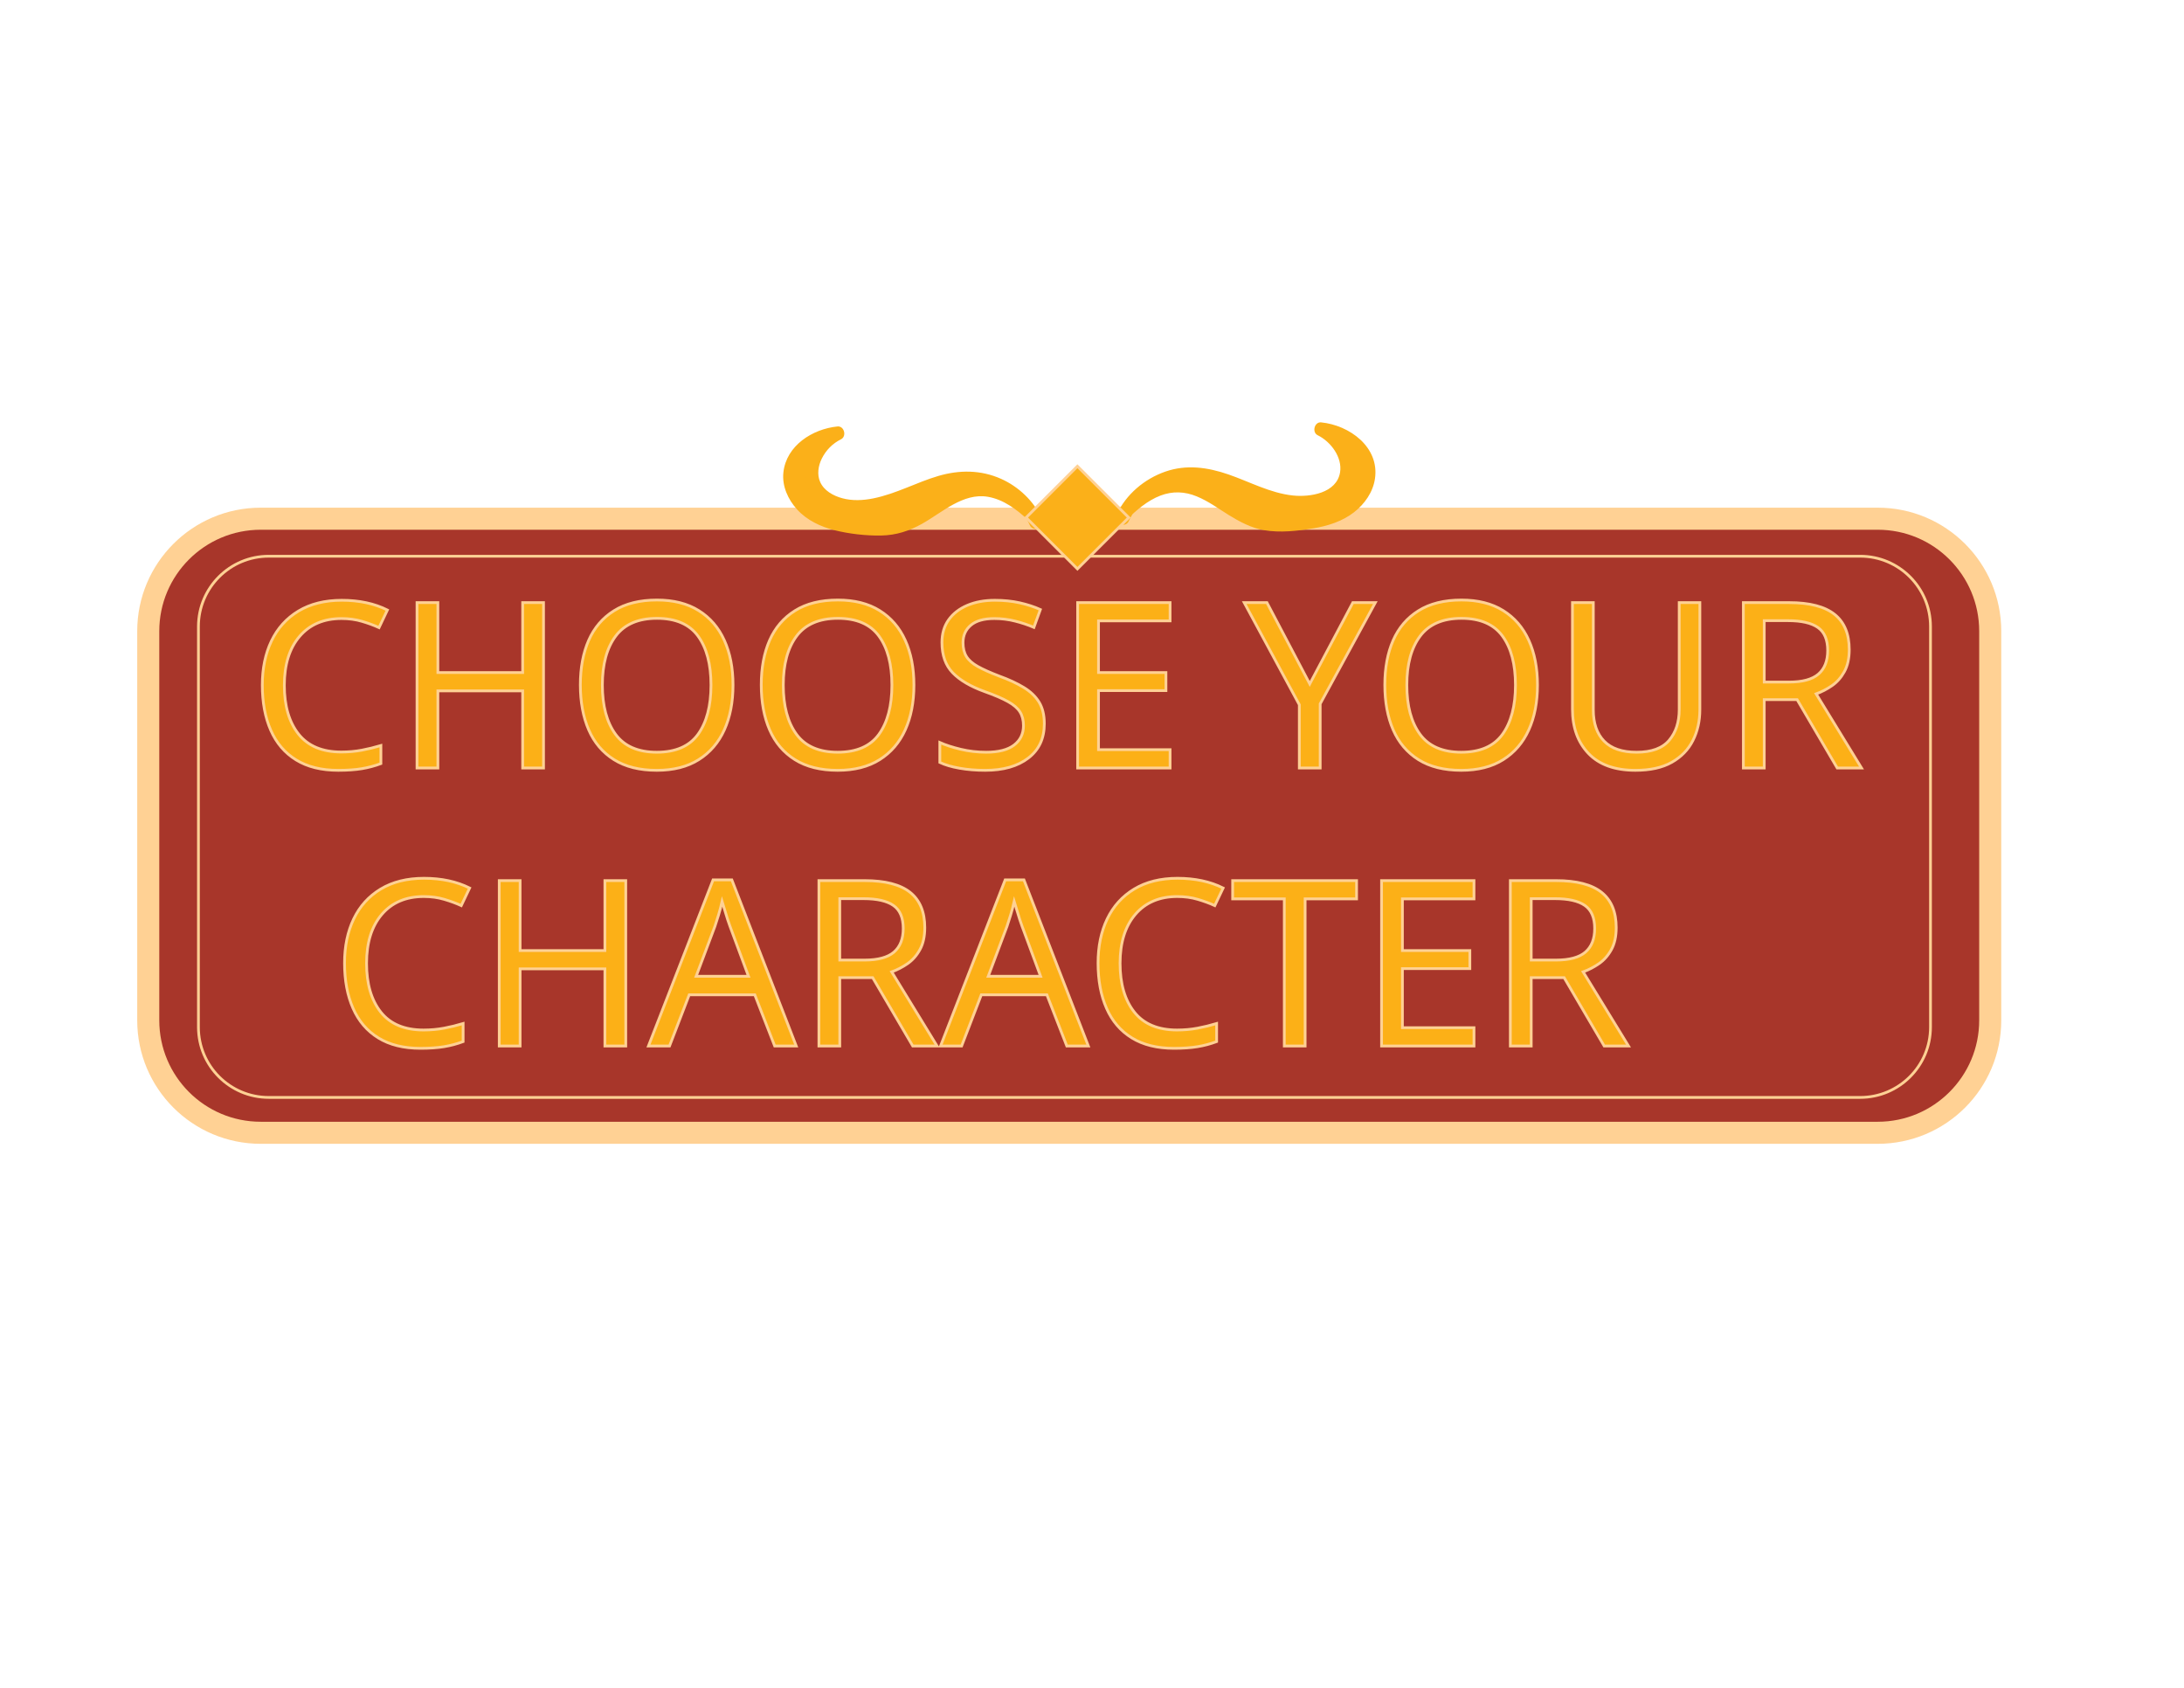
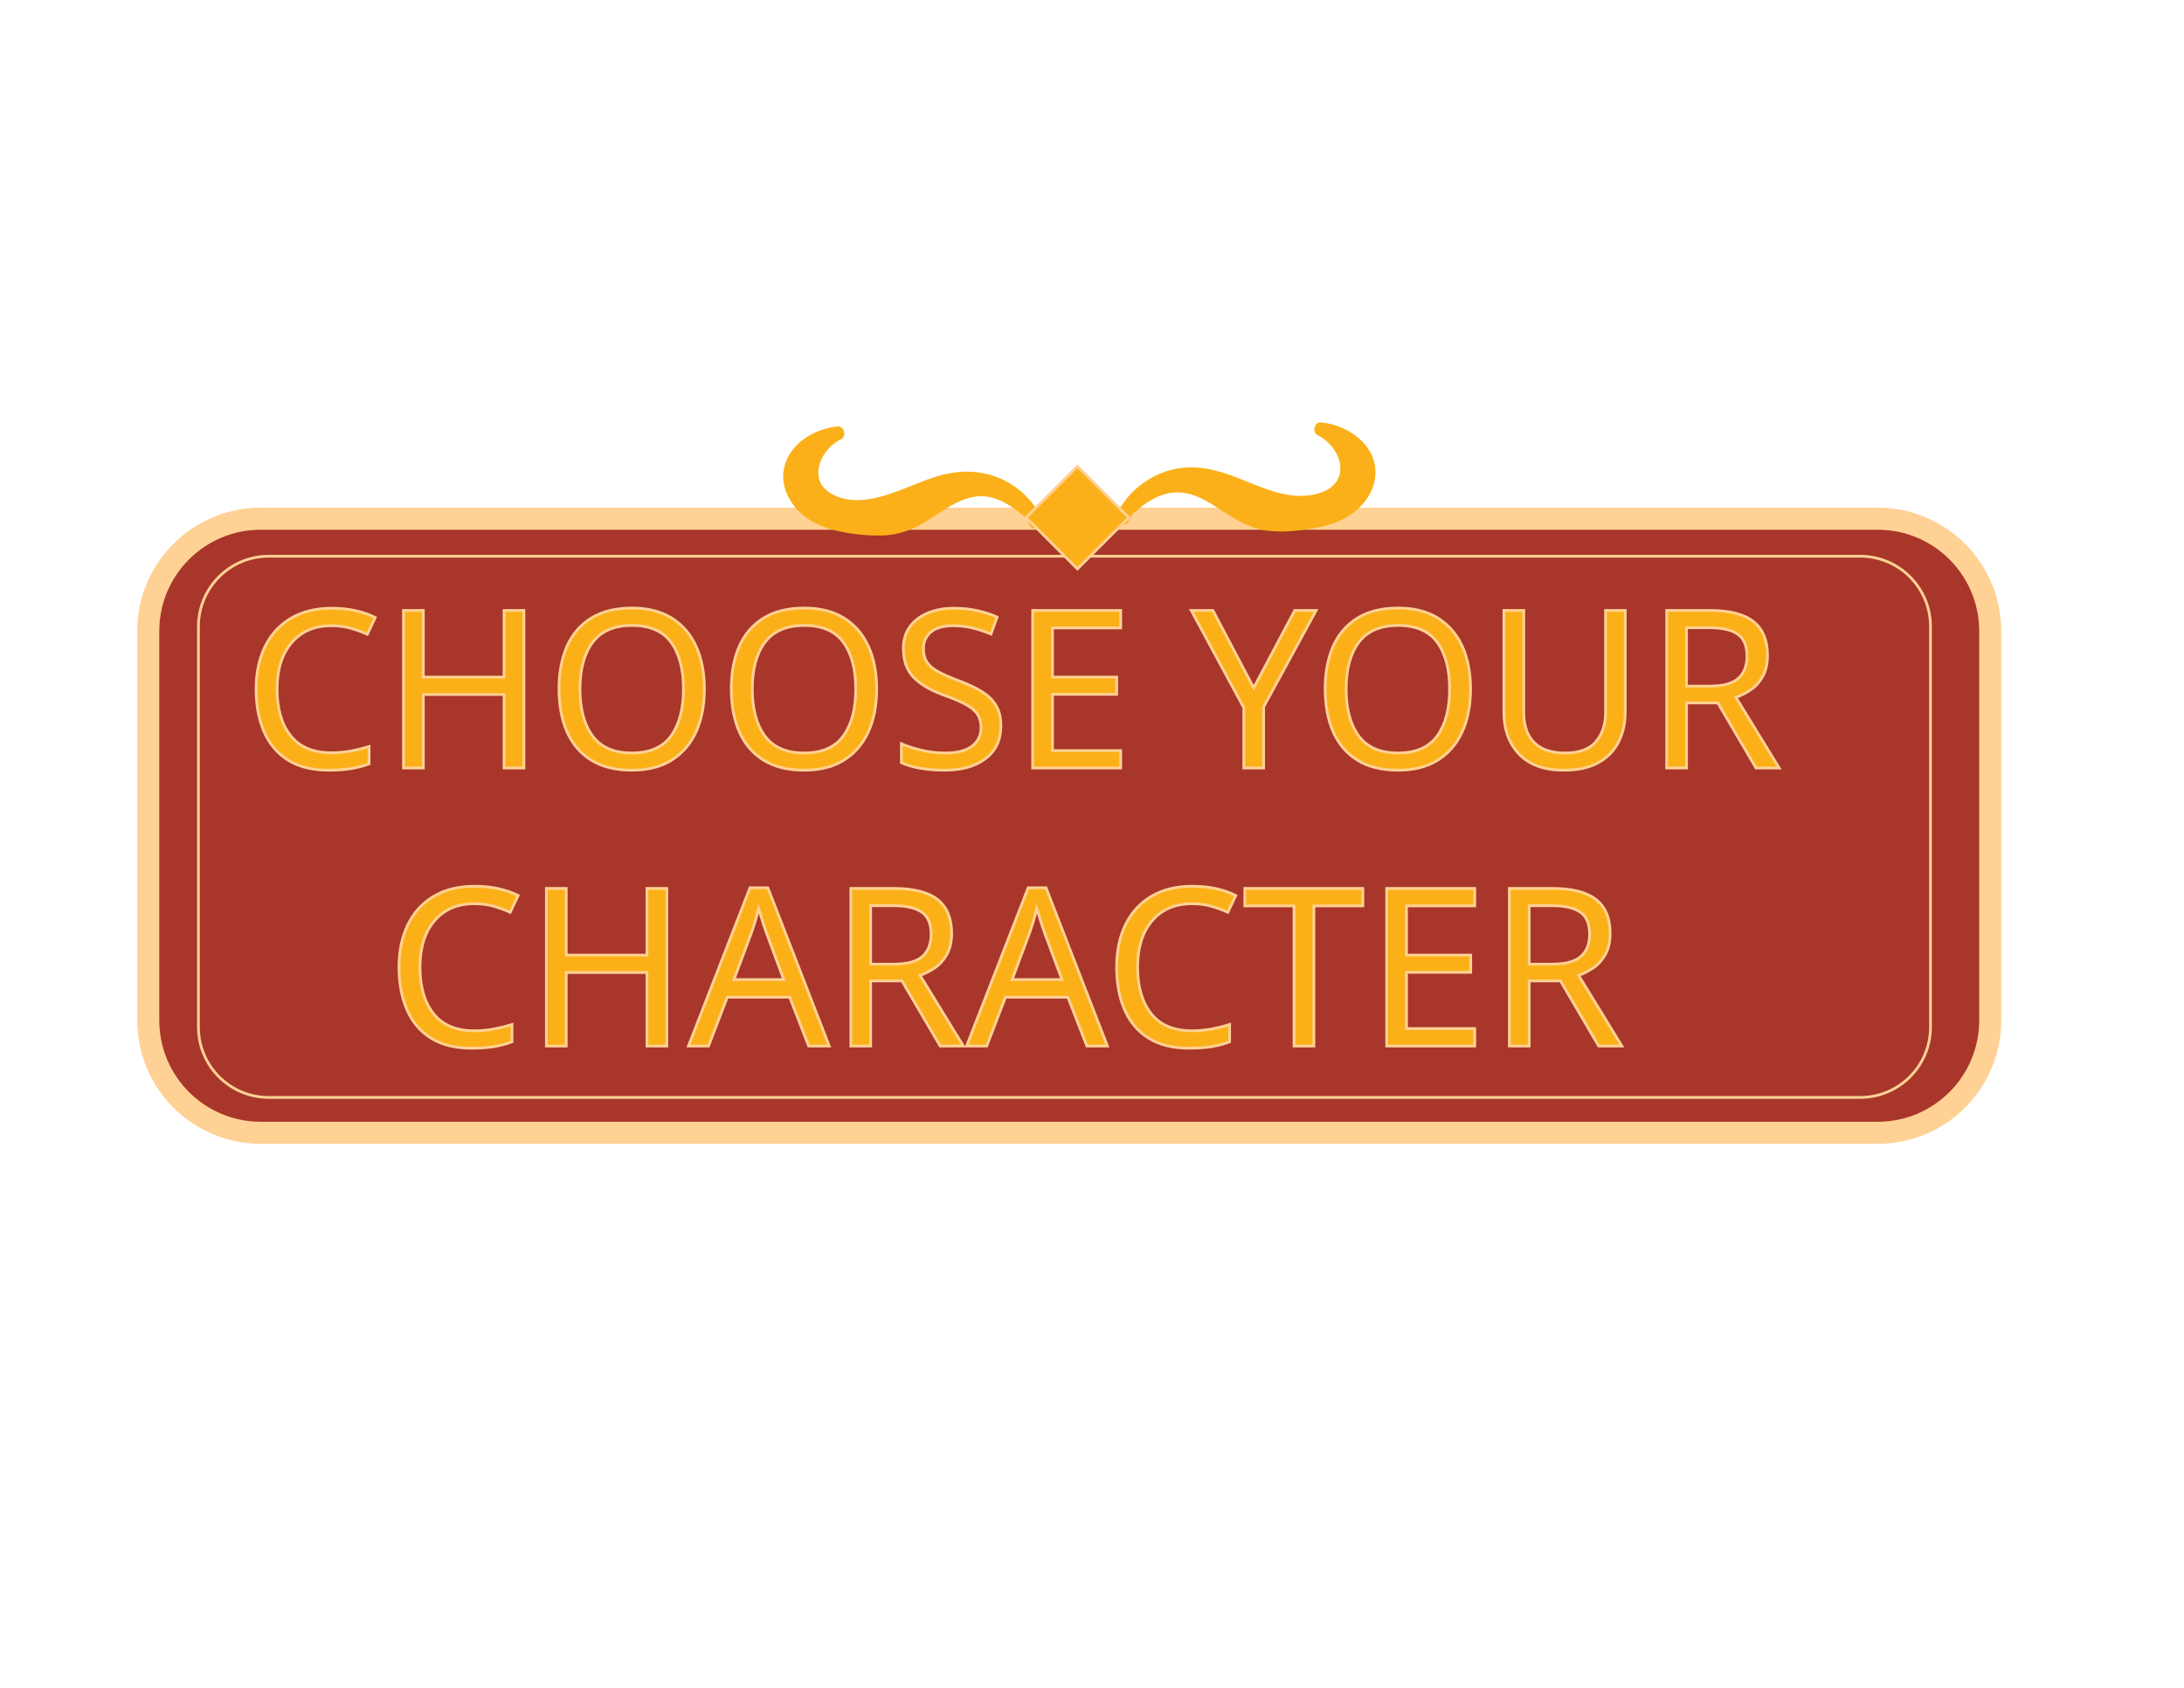
<svg xmlns="http://www.w3.org/2000/svg" id="Layer_1" version="1.1" viewBox="0 0 792 612">
  <defs>
    <style>
      .st0 {
        fill: #fcb017;
        font-family: VastrexDemo-Regular, Vastrex-Demo;
-         font-size: 84px;
+         font-size: 80px;
      }

      .st0, .st1, .st2, .st3 {
        stroke-miterlimit: 10;
      }

      .st0, .st3 {
        stroke: #fed194;
      }

      .st1, .st2 {
        stroke: #ffd194;
      }

      .st1, .st4 {
        fill: #fbb019;
      }

      .st2 {
        fill: #a8362a;
        stroke-width: 8px;
      }

      .st3 {
        fill: none;
      }
    </style>
  </defs>
  <rect class="st2" x="53.76" y="188.08" width="667.97" height="222.66" rx="40.79" ry="40.79" />
-   <text class="st0" transform="translate(90 278.47)">
-     <tspan x="0" y="0">CHOOSE YOUR </tspan>
+   <text class="st0" transform="translate(110 278.47)">
+     <tspan x="-22" y="0">CHOOSE YOUR </tspan>
    <tspan x="29.82" y="100.8">CHARACTER</tspan>
  </text>
  <rect class="st3" x="71.96" y="201.68" width="628.11" height="196.24" rx="25.5" ry="25.5" />
  <g>
    <path class="st4" d="M388.02,198.64c-5.54-3.58-9.88-8.71-14.82-13.08s-10.97-8.16-17.57-8.09c-11.24.12-19.53,11.01-30.47,13.58-4.02.94-8.22.71-12.33.31-5.99-.57-12.13-1.53-17.32-4.58s-9.29-8.62-8.99-14.64c.41-8.29,8.93-14.23,17.2-14.99-7.43,3.55-12.29,13.58-7.59,20.34,1.38,1.99,3.41,3.47,5.61,4.48,7.7,3.55,16.77,1.46,24.69-1.55s15.8-6.95,24.28-7.01c10.45-.07,20.66,6.43,25.02,15.92" />
    <path class="st4" d="M389.29,196.48c-8.5-5.57-14.21-14.63-23.54-19.07-4.51-2.14-9.35-2.99-14.27-1.98-4.27.88-8.17,3.07-11.83,5.35s-7.21,4.8-11.18,6.53c-4.69,2.05-9.67,2.07-14.69,1.62-8.83-.77-20.11-2.69-23.93-11.98s5.6-16.49,13.86-17.31l-1.26-4.66c-6.03,2.97-10.68,9.59-10.68,16.42,0,8.61,7.84,13.7,15.64,14.7,8.67,1.11,17.01-2.17,24.89-5.34,7.43-2.98,15.46-6.13,23.57-4.31s14.33,6.96,17.68,14.14c.57,1.22,2.33,1.53,3.42.9,1.25-.73,1.47-2.19.9-3.42-2.98-6.37-8.44-11.59-14.85-14.45-7.36-3.28-15.12-3.28-22.79-1.03s-15.31,6.46-23.48,8.11c-3.73.76-7.67.96-11.37-.06-3.23-.88-6.61-2.74-7.99-5.96-1.13-2.61-.69-5.74.61-8.37,1.51-3.06,3.91-5.51,6.97-7.02,2.16-1.06,1.2-4.9-1.26-4.66-9.07.91-18.54,6.91-19.62,16.63-.55,4.97,1.66,9.83,4.95,13.45,3.6,3.96,8.62,6.31,13.75,7.58s11.2,1.99,16.72,1.89,10.22-1.67,14.88-4.27c7.24-4.05,14.87-11.3,23.84-9.78,5.64.96,10.4,4.55,14.5,8.34,4.58,4.24,8.8,8.87,14.05,12.32,2.7,1.77,5.21-2.56,2.52-4.32h0Z" />
  </g>
  <g>
    <path class="st4" d="M394.77,197.14c5.54-3.58,9.88-8.71,14.82-13.08s10.97-8.16,17.57-8.09c11.24.12,19.53,11.01,30.47,13.58,4.02.94,8.22.71,12.33.31,5.99-.57,12.13-1.53,17.32-4.58,5.19-3.05,9.29-8.62,8.99-14.64-.41-8.29-8.93-14.23-17.2-14.99,7.43,3.55,12.29,13.58,7.59,20.34-1.38,1.99-3.41,3.47-5.61,4.48-7.7,3.55-16.77,1.46-24.69-1.55-7.92-3.01-15.8-6.95-24.28-7.01-10.45-.07-20.66,6.43-25.02,15.92" />
    <path class="st4" d="M396.03,199.3c4.65-3.04,8.5-7.01,12.49-10.84,3.62-3.48,7.58-6.98,12.35-8.78,4.4-1.66,8.79-1.48,13.12.31s7.82,4.42,11.61,6.76,8.17,4.71,12.78,5.49c5.86.99,12.01.29,17.84-.66,5.26-.86,10.53-2.52,14.79-5.83,3.86-2.99,6.9-7.31,7.61-12.22,1.66-11.43-9.25-19.36-19.52-20.38-2.46-.25-3.42,3.6-1.26,4.66,4.86,2.39,8.99,8.08,8.12,13.45-1.23,7.55-10.87,9.07-17.14,8.4-8.18-.88-15.61-4.95-23.28-7.61s-15.36-3.69-22.94-1.05-14.23,8.23-17.67,15.58c-.57,1.22-.34,2.7.9,3.42,1.08.63,2.85.33,3.42-.9,2.94-6.29,8.43-11.21,15.03-13.4,7.85-2.61,15.62-.54,23.09,2.33,8.04,3.09,16.06,6.87,24.87,6.8,7.65-.06,17.03-3.82,18.54-12.24,1.39-7.72-3.55-15.72-10.42-19.1l-1.26,4.66c7.14.71,15.62,6.3,14.65,14.38-.49,4.09-3.4,7.75-6.75,9.98-4.13,2.75-9.15,3.9-14.01,4.52-5.21.66-10.77,1.28-15.88-.22-4.04-1.19-7.63-3.51-11.15-5.75-3.72-2.37-7.44-4.77-11.61-6.27-4.39-1.58-9.18-1.74-13.64-.33-11.37,3.59-17.61,14.25-27.18,20.53-2.68,1.76-.18,6.09,2.52,4.32h0Z" />
  </g>
  <rect class="st1" x="377.55" y="174.51" width="26.32" height="26.32" transform="translate(-18.26 331.24) rotate(-45)" />
</svg>
